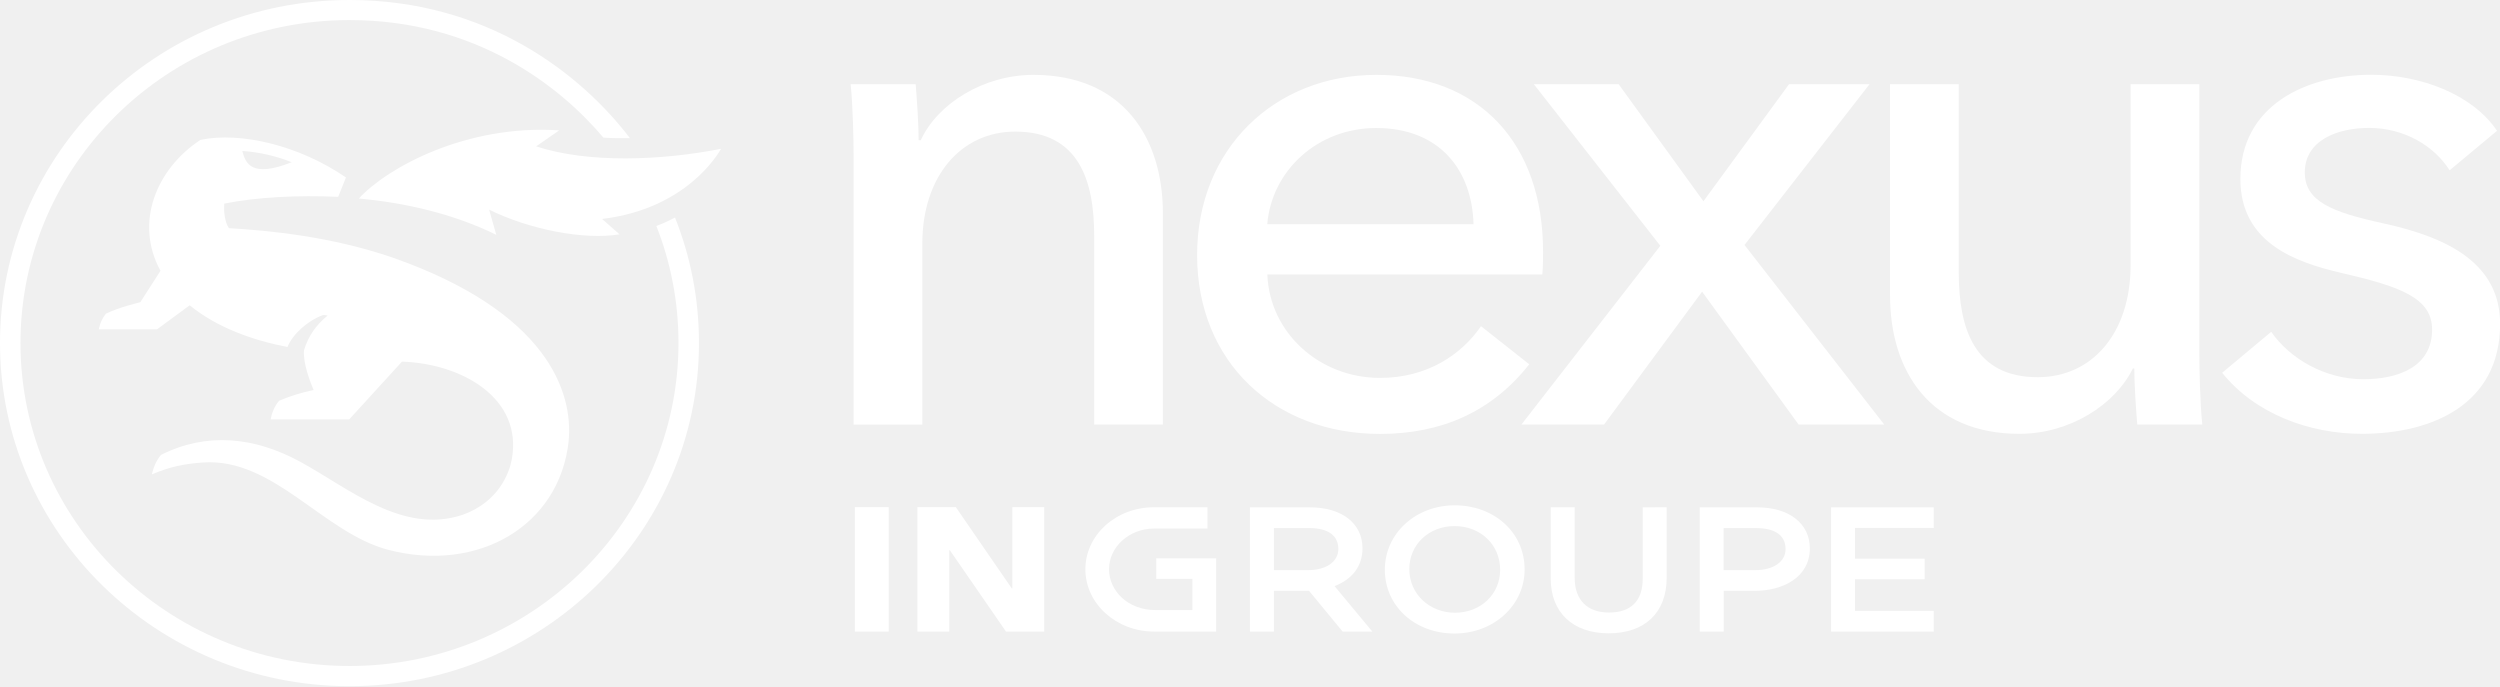
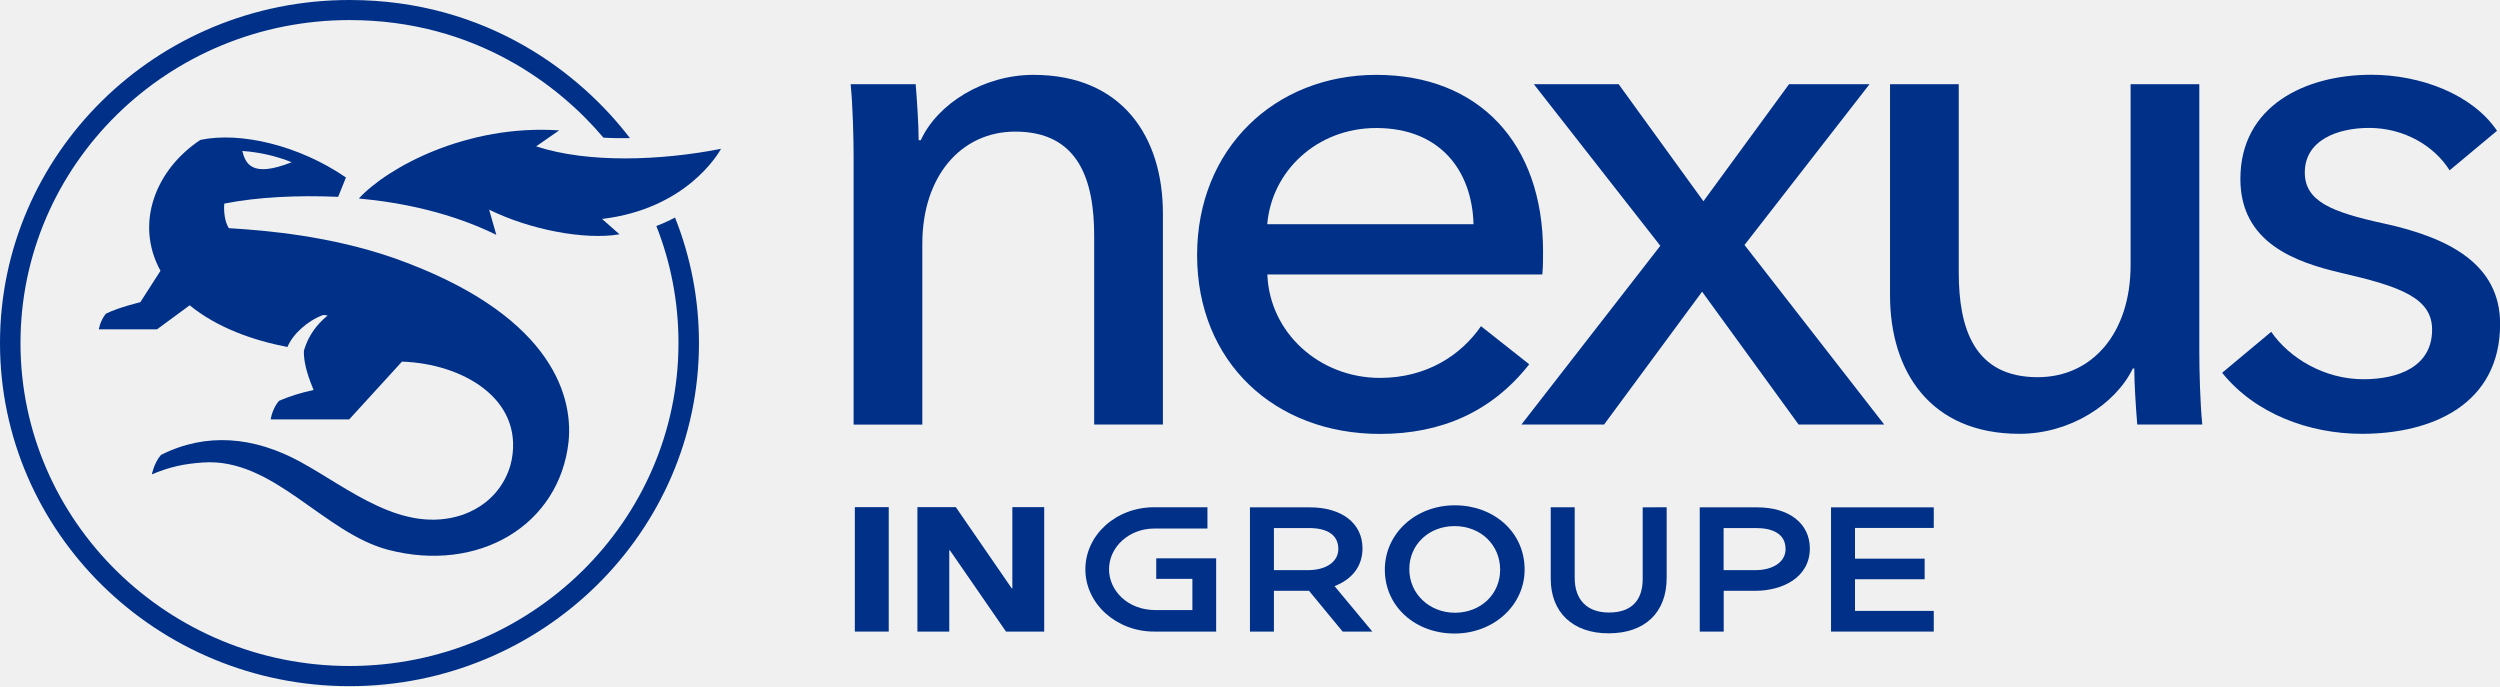
<svg xmlns="http://www.w3.org/2000/svg" version="1.1" id="nexus" x="0px" y="0px" viewBox="0 0 2441.1 670.1">
  <style type="text/css">
- 	.st0{fill:#FFFFFF;}
+ 	.st0{fill:#003088;}
</style>
  <g id="Calque_5_-_copie">
</g>
  <g>
    <g>
      <g>
        <path class="st0" d="M659.1,212.4c-5.6,3-11.7,5.8-18.2,8.3c14.2,35.9,21.6,74.5,21.6,114.2c0,173.9-144.1,315.4-321.2,315.4     C164.1,650.3,20,508.9,20,335C20,161.2,163.5,19.6,341.3,19.6c123.4,0,205.8,64.8,247.9,114.8c10,0.6,17.8,0.6,25.9,0.5     C567.8,72.8,476.1,0,341.3,0C151.8,0,0,151,0,335c0,184.7,153.1,335,341.3,335c188.1,0,341.2-150.3,341.2-335     C682.5,292.4,674.5,251,659.1,212.4z" />
        <path class="st0" d="M383.3,251.5c-60.6-20.8-121-26.4-159.8-28.7c-4-5.9-5.2-16.4-4.5-24c32.5-6.5,72.3-8.3,111.2-6.6l7.6-18.9     c-45.8-31.5-103.3-44.9-142.1-36.7c-43.1,28.4-64.7,80.9-39,127.8L137,295.1c0,0-20.9,4.9-33.6,11.2c-5.8,7.2-6.9,15.3-6.9,15.3     h56.8l31.9-23.5c27.1,22.1,62.4,34.4,95.5,40.7c5.1-12.6,19.8-25.7,34.5-31.1c1.7-0.2,4,0.2,4.7,0.4c-11,9-18.9,19.9-23.1,34.1     c-0.9,13.2,6.2,30.9,9.4,38.6c-13.8,3.1-21.9,5.6-33.6,10.5c-4.8,5.1-7.7,13.8-8.3,18.2H341l51.5-56.4     c58.4,1.9,118.3,35.7,107.2,95.6c-2.3,12.5-12.3,41.2-48,54C393,522.2,340.9,476.9,293,450.8c-44.9-24.4-91.5-28.9-135.8-6.6     c-6.9,7.9-8.9,19-8.9,19c17.7-7.5,31.5-10.3,49.8-11.6c68.9-4.9,117.7,68.8,181.1,85.3c88.2,22.9,167.1-24,176-105.8     C560,382.7,534.3,304.5,383.3,251.5z M284.8,158.4c-39.3,15.6-45.1,1.1-48.2-11C253.8,148.6,270.1,152.5,284.8,158.4z" />
        <g>
          <path class="st0" d="M523.5,142.9l22.5-15.6c-90.3-6.1-167.8,36.3-195.6,66.5c43.9,4.1,91.3,14.4,134.2,35.5l-7-24.6      c39.2,19.4,92.9,29.9,127.3,24.1l-17-15c82.1-9.9,113-63.1,116.2-68.5C645.7,156.8,574.3,159.6,523.5,142.9z" />
        </g>
      </g>
    </g>
    <g>
      <rect x="834.7" y="495.2" class="st0" width="33.1" height="121.5" />
      <polygon class="st0" points="988.5,495.2 988.5,574.5 987.9,574.5 933.3,495.2 895.8,495.2 895.8,616.7 926.9,616.7 926.9,537.3     927.5,537.3 982.3,616.7 1019.6,616.7 1019.6,495.2   " />
      <g>
        <path class="st0" d="M1420.6,493.4c-38.5,0-68.4,27.6-68.4,62.9c0,35.5,29.3,62.3,68.1,62.3c38.4,0,68.4-27.8,68.4-62.4     C1488.7,518.9,1457.9,493.4,1420.6,493.4z M1420.6,598.3c-24.3,0-44.5-17.9-44.5-42.6c0-23.9,19-42,44.2-42     c25.7,0,44.5,18.5,44.5,42.6C1464.8,580.3,1445.8,598.3,1420.6,598.3z" />
        <path class="st0" d="M1604,495.4v69.8c0,21.5-11.4,32.9-32.9,32.9c-21.3,0-33.5-12.3-33.5-33.8v-69h-23.4v69.8     c0,32.9,21.6,53.3,56.5,53.3c35.5,0,56.7-20.3,56.7-54.2v-68.9L1604,495.4L1604,495.4z" />
        <path class="st0" d="M1715.8,495.4h-56.1v121.3h23.4v-39.8h30.5c26.7,0,53.6-12.8,53.6-41.5     C1767.1,511.1,1746.9,495.4,1715.8,495.4z M1743.5,536.2c0,12.3-11.9,20.5-29.5,20.5h-31v-41.1h31.7     C1731.3,515.7,1743.5,521.4,1743.5,536.2z" />
        <path class="st0" d="M1303.1,572.3c17.6-6.8,27.3-19.8,27.3-36.9c0-24.3-20.1-40-51.3-40h-58.6v121.3h23.4v-39.8h34.3l32.8,39.8     h29L1303.1,572.3z M1277.3,556.7h-33.4v-41.1h34.1c19.2,0,28.8,7.5,28.8,20.5C1306.8,548.5,1294.9,556.7,1277.3,556.7z" />
        <polygon class="st0" points="1888.2,515.5 1888.2,495.4 1787.9,495.4 1787.9,616.7 1888.2,616.7 1888.2,596.5 1811.3,596.5      1811.3,565.6 1879.3,565.6 1879.3,545.5 1811.3,545.5 1811.3,515.5    " />
        <path class="st0" d="M1129,545.2v20h35.3v30.5h-36c-27.6,0-45.4-19.4-45.4-39.8c0-21.9,19.7-39.8,44-39.8h52.1l0-20.8h-52.1     c-37.6,0-67.1,27.4-67.1,60.6c0,33.5,30.1,60.8,67.1,60.8h60.6v-71.5H1129z" />
      </g>
    </g>
    <path class="st0" d="M894.1,82.2c1.4,16.8,2.9,40.7,2.9,54.7h2.1c16.4-35.8,61.4-63.8,110-63.8c87.1,0,126.4,61,126.4,135.3v206.1   h-67.1V230.2c0-54-15-101.7-77.1-101.7c-52.8,0-90.7,43.5-90.7,109.4v176.7h-67.1V153.7c0-17.5-0.7-49.8-2.9-71.5H894.1z" />
    <path class="st0" d="M1506,268h-268.5c2.1,56.8,50.7,101,110,101c45.7,0,79.3-22.4,98.6-50.5l47.1,37.2   c-36.4,46.3-85.7,68-145.7,68c-102.8,0-178.6-70.1-178.6-174.6c0-103.8,75.7-176,175-176c100,0,162.8,66.6,162.8,172.5   C1506.7,252.6,1506.7,260.3,1506,268z M1438.8,218.9c-1.4-52.6-32.9-93.9-95-93.9c-57.9,0-102.1,42.1-106.4,93.9H1438.8z" />
    <path class="st0" d="M1621.2,240L1497.7,82.2h82.8l82.8,114.3l83.6-114.3h78.6l-122.1,157l136.4,175.3h-83.6L1662,284.8   l-95.7,129.7h-80.7L1621.2,240z" />
    <path class="st0" d="M2086.9,414.5c-1.4-16.8-2.9-40.7-2.9-54.7h-1.4c-17.1,35.1-61.4,63.8-110.7,63.8   c-87.1,0-126.4-61-126.4-135.3V82.2h67.1v183.7c0,54.7,15,102.4,77.1,102.4c53.6,0,90.7-43.5,90.7-109.4V82.2h67.1V343   c0,17.5,0.7,49.8,2.9,71.5L2086.9,414.5L2086.9,414.5z" />
    <path class="st0" d="M2391.9,166.3c-15-23.8-44.3-41.4-78.6-41.4c-30.7,0-62.8,11.9-62.8,43.5c0,28,25.7,38.6,77.1,49.8   c64.3,14,113.6,40,113.6,98.1c0,78.5-66.4,107.3-135,107.3c-51.4,0-104.3-19.6-136.4-59.6l47.9-40c17.9,25.9,52.1,46.3,90,46.3   c33.6,0,67.1-11.9,67.1-48.4c0-30.9-30.7-42.1-88.6-55.4c-45-10.5-98.6-29.4-98.6-91.8c0-71.5,63.6-101.7,127.8-101.7   c47.9,0,98.6,18.9,122.8,54.7L2391.9,166.3z" />
  </g>
</svg>
